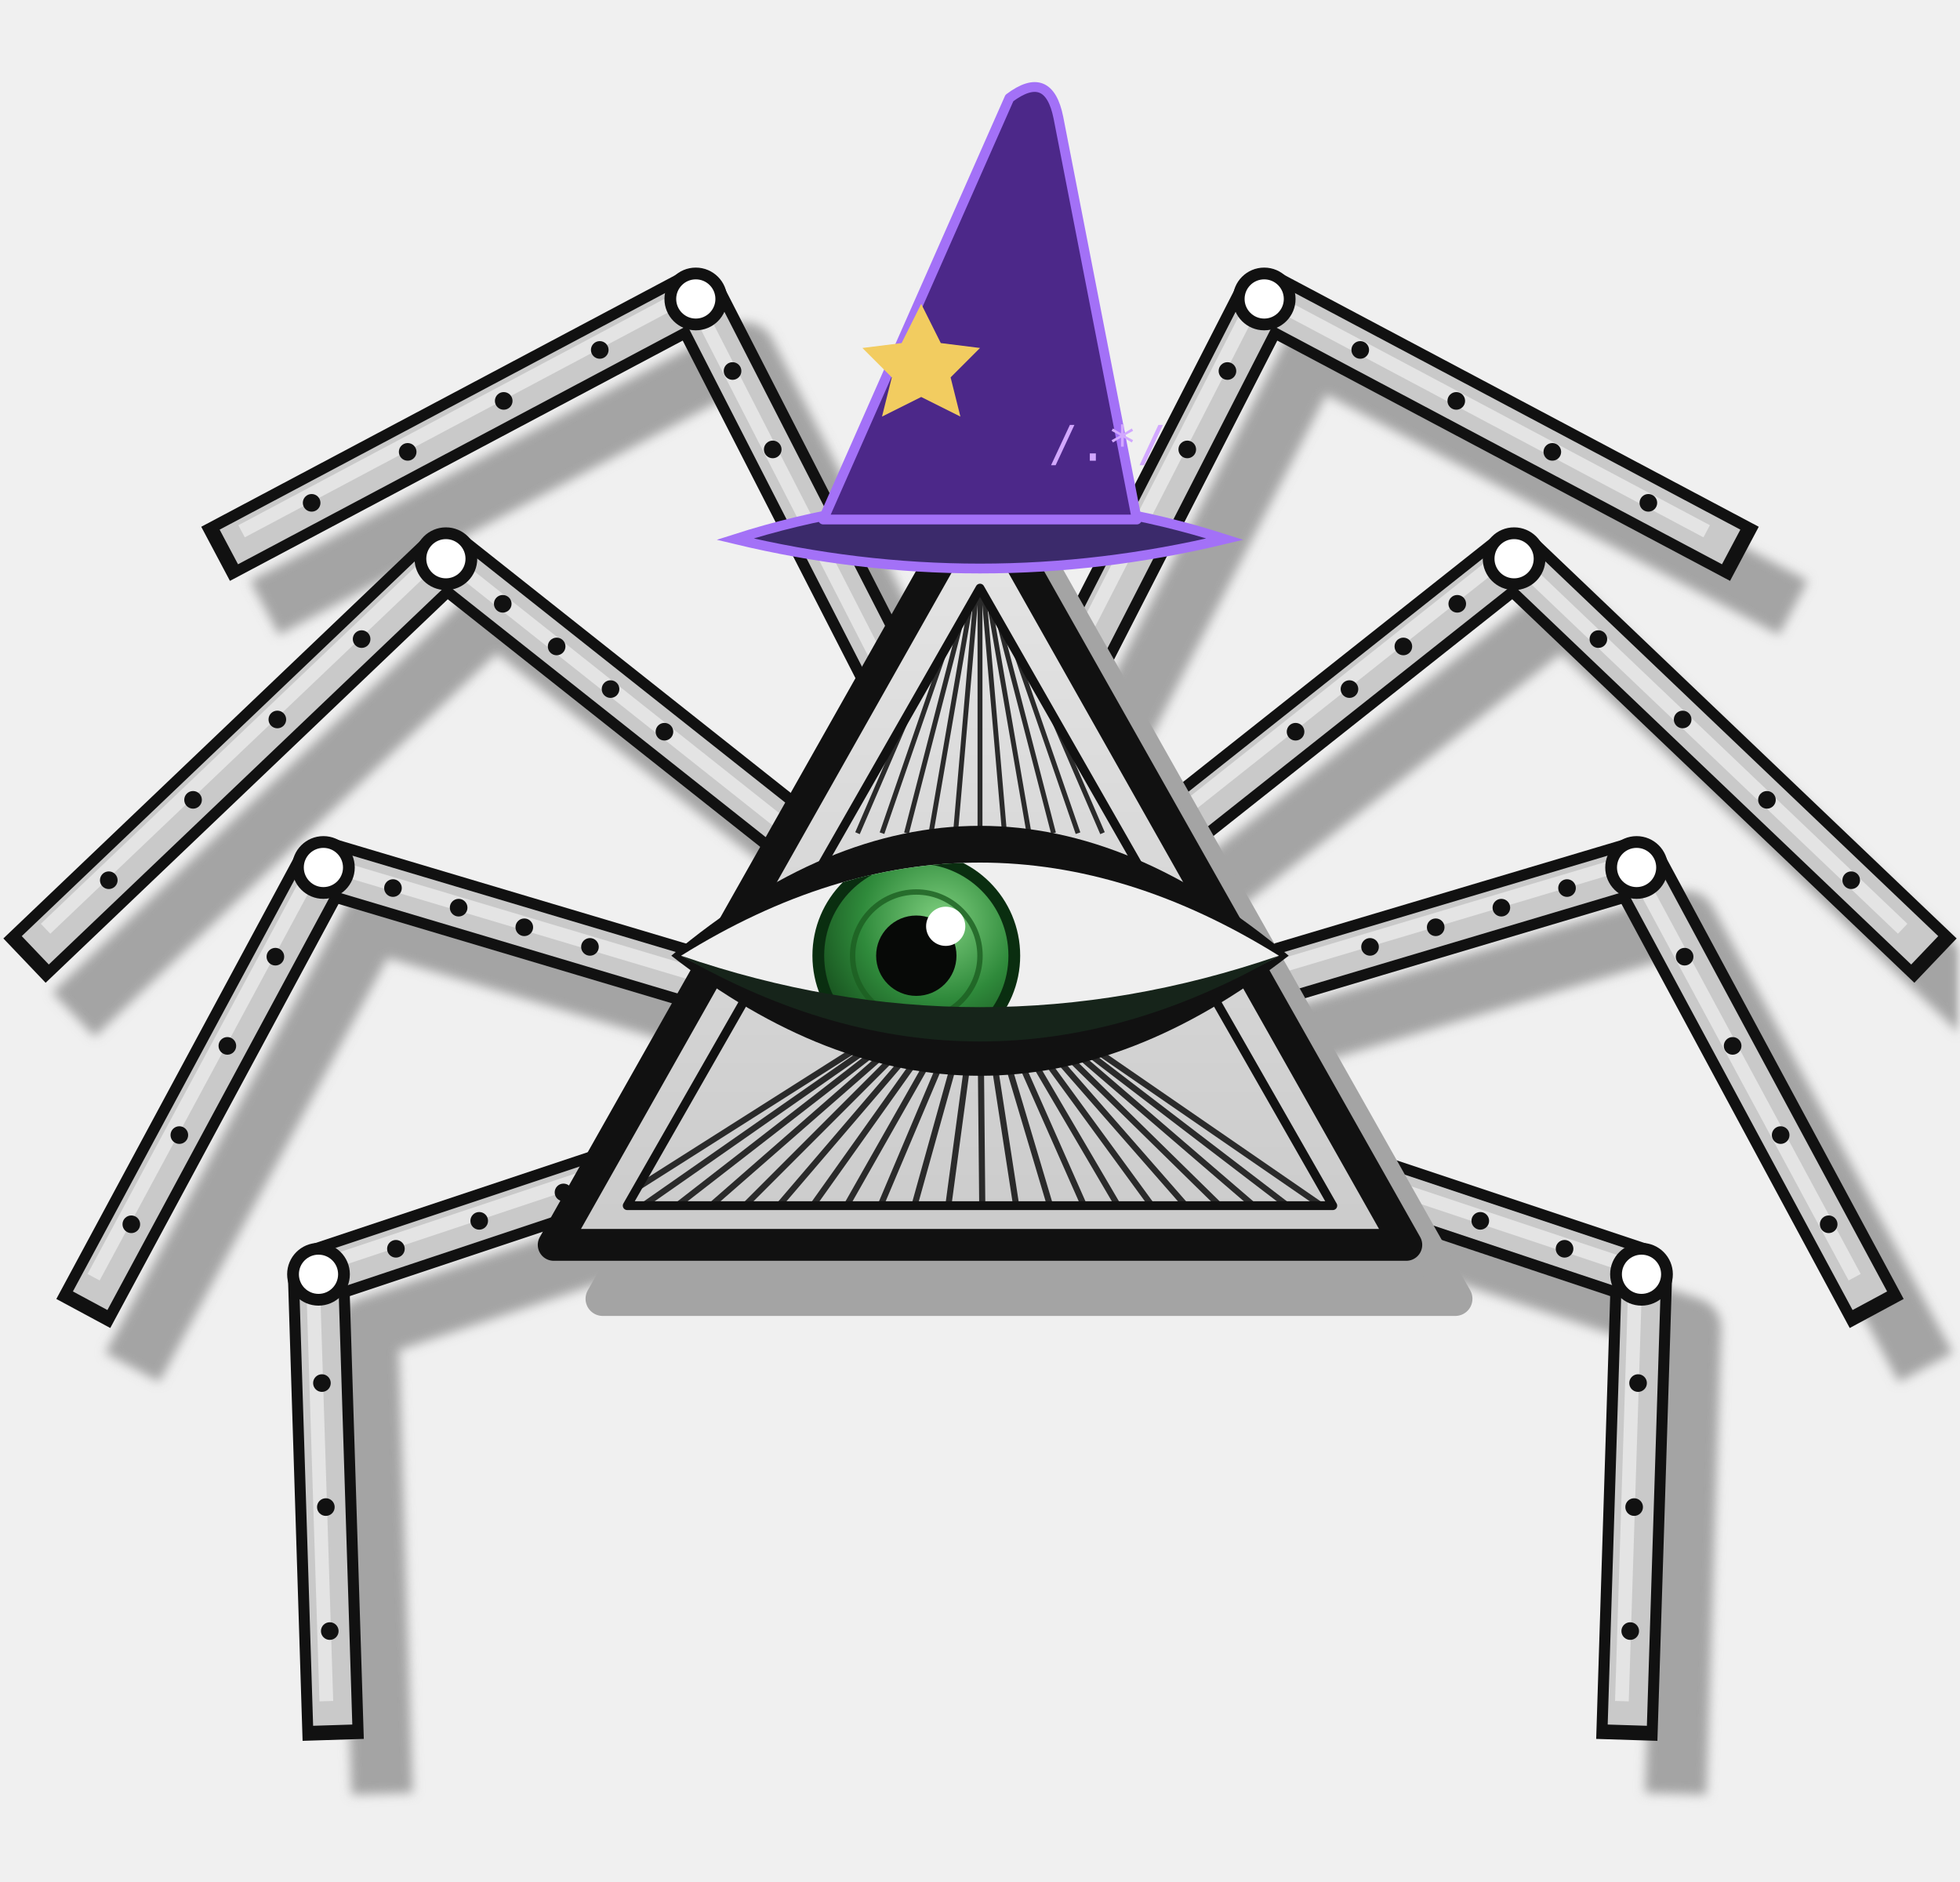
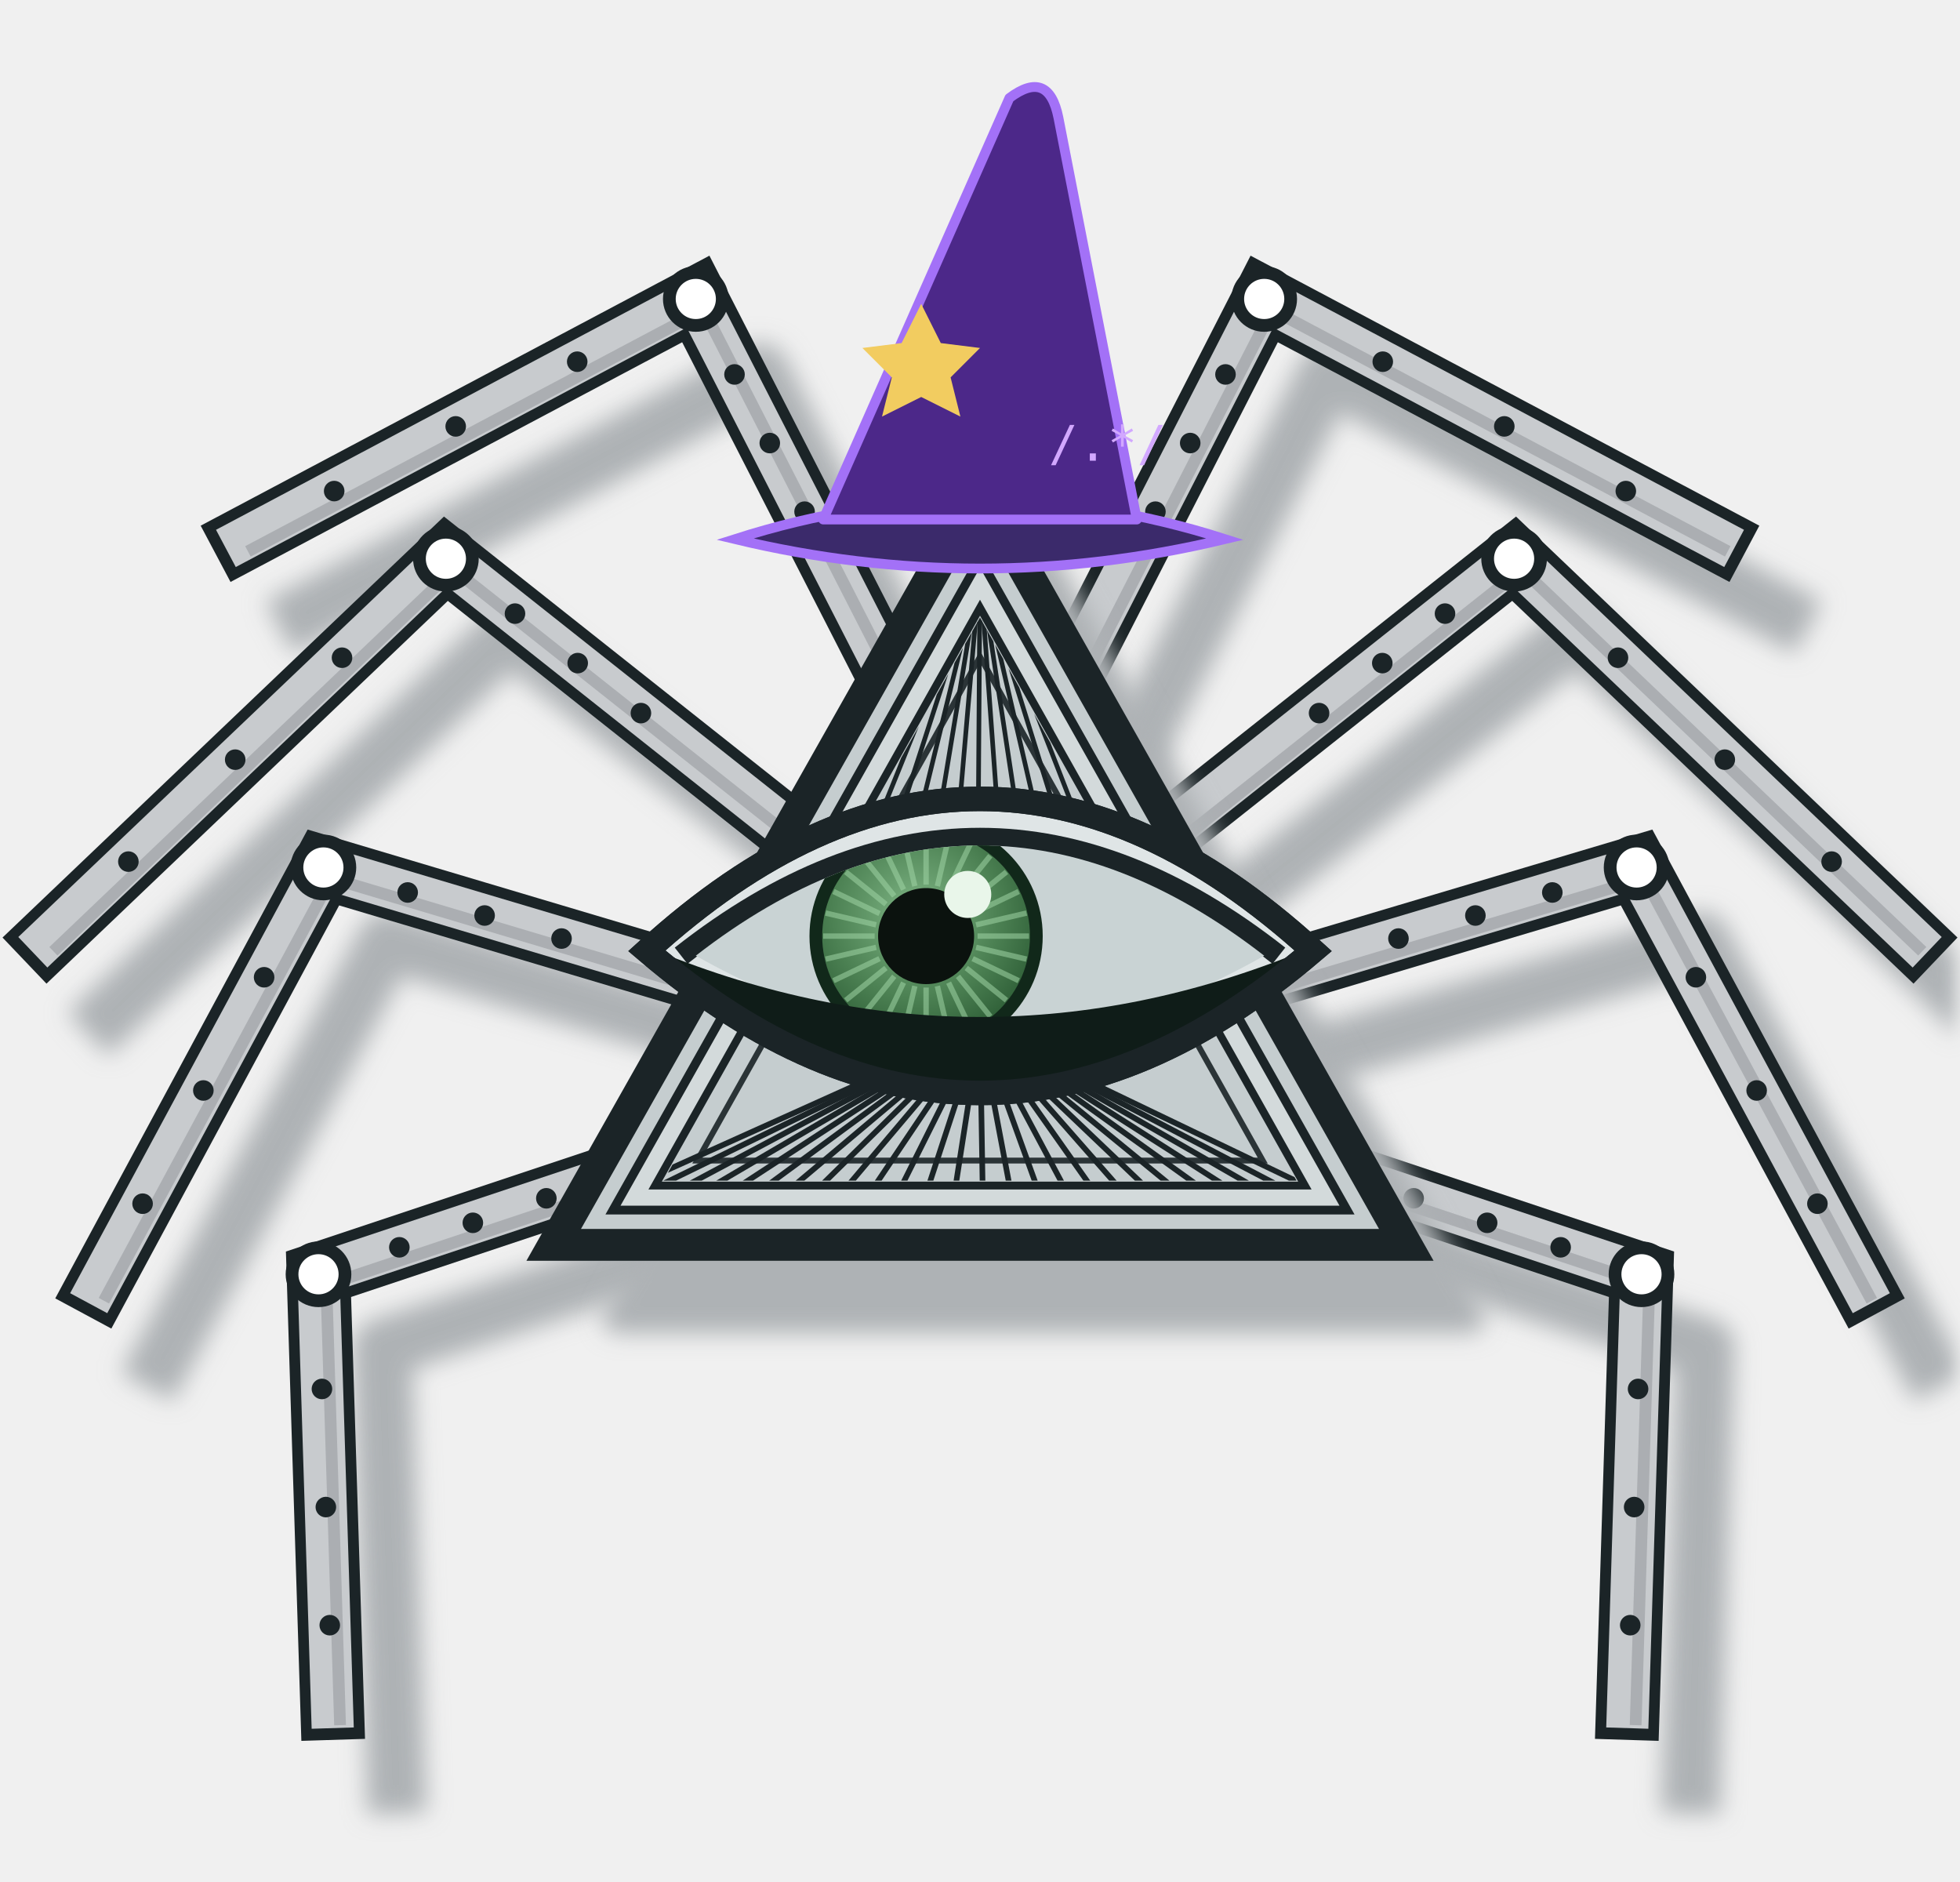
<svg xmlns="http://www.w3.org/2000/svg" viewBox="0 -50 400 384" width="400" height="384" role="img" aria-label="PRovidence wearing Regex Wizard">
  <defs>
-     <linearGradient id="spwizard-shell" x1="0" y1="0" x2="0" y2="1">
-       <stop offset="0" stop-color="#e6e6e6" />
-       <stop offset="1" stop-color="#cbcbcb" />
-     </linearGradient>
-     <filter id="spwizard-soft" x="-10%" y="-10%" width="120%" height="120%">
-       <feGaussianBlur stdDeviation="1.1" />
+     <filter id="spwizard-soft" x="-10%" y="-10%" width="125%" height="125%">
+       <feGaussianBlur stdDeviation="2.4" />
    </filter>
-     <radialGradient id="spwizard-iris" cx=".62" cy=".32" r=".8">
-       <stop offset="0" stop-color="#7fcf7f" />
-       <stop offset=".5" stop-color="#2f8a3b" />
-       <stop offset="1" stop-color="#0f3d14" />
+     <radialGradient id="spwizard-iris" cx=".45" cy=".4" r=".7">
+       <stop offset="0" stop-color="#7fb685" />
+       <stop offset=".55" stop-color="#4b8052" />
+       <stop offset="1" stop-color="#22502b" />
    </radialGradient>
  </defs>
  <g class="spwizard-all">
-     <g transform="translate(10 11)" filter="url(#spwizard-soft)">
-       <polyline points="215.0,95.0 258.0,11.0 356.0,63.0" fill="none" stroke="#a4a4a4" stroke-width="12.5" stroke-linejoin="round" />
-       <polyline points="232.0,125.0 309.0,64.0 395.0,146.0" fill="none" stroke="#a4a4a4" stroke-width="12.5" stroke-linejoin="round" />
-       <polyline points="240.0,155.0 334.0,127.0 383.0,218.0" fill="none" stroke="#a4a4a4" stroke-width="12.5" stroke-linejoin="round" />
-       <polyline points="245.0,180.0 335.0,210.0 332.0,305.0" fill="none" stroke="#a4a4a4" stroke-width="12.5" stroke-linejoin="round" />
-       <polyline points="185.0,95.0 142.0,11.0 44.0,63.0" fill="none" stroke="#a4a4a4" stroke-width="12.5" stroke-linejoin="round" />
-       <polyline points="168.0,125.0 91.0,64.0 5.0,146.0" fill="none" stroke="#a4a4a4" stroke-width="12.5" stroke-linejoin="round" />
-       <polyline points="160.0,155.0 66.0,127.0 17.0,218.0" fill="none" stroke="#a4a4a4" stroke-width="12.5" stroke-linejoin="round" />
-       <polyline points="155.0,180.0 65.0,210.0 68.0,305.0" fill="none" stroke="#a4a4a4" stroke-width="12.5" stroke-linejoin="round" />
-     </g>
-     <g class="leg">
-       <polyline points="215.0,95.0 258.0,11.0 356.0,63.0" fill="none" stroke="#111111" stroke-width="12.5" stroke-linejoin="round" />
-       <polyline points="215.0,95.0 258.0,11.0 353.3,61.6" fill="none" stroke="#c9c9c9" stroke-width="8" stroke-linejoin="round" />
-       <polyline points="216.7,91.6 258.0,11.0 349.5,59.6" fill="none" stroke="#e4e4e4" stroke-width="2.8" stroke-linejoin="round" transform="translate(-1.2,-1.2)" />
-       <circle cx="234.1" cy="57.6" r="1.8" fill="#111111" />
-       <circle cx="242.3" cy="41.7" r="1.8" fill="#111111" />
-       <circle cx="250.5" cy="25.7" r="1.8" fill="#111111" />
-       <circle cx="277.6" cy="21.4" r="1.8" fill="#111111" />
-       <circle cx="297.2" cy="31.8" r="1.8" fill="#111111" />
-       <circle cx="316.8" cy="42.2" r="1.8" fill="#111111" />
-       <circle cx="336.4" cy="52.6" r="1.8" fill="#111111" />
-       <circle cx="258" cy="11" r="5.2" fill="#ffffff" stroke="#111111" stroke-width="2.4" />
-     </g>
-     <g class="leg">
-       <polyline points="232.0,125.0 309.0,64.0 395.0,146.0" fill="none" stroke="#111111" stroke-width="12.5" stroke-linejoin="round" />
-       <polyline points="232.0,125.0 309.0,64.0 392.8,143.9" fill="none" stroke="#c9c9c9" stroke-width="8" stroke-linejoin="round" />
-       <polyline points="235.1,122.6 309.0,64.0 389.5,140.7" fill="none" stroke="#e4e4e4" stroke-width="2.8" stroke-linejoin="round" transform="translate(-1.2,-1.2)" />
-       <circle cx="264.4" cy="99.3" r="1.8" fill="#111111" />
-       <circle cx="275.4" cy="90.6" r="1.8" fill="#111111" />
-       <circle cx="286.4" cy="81.9" r="1.8" fill="#111111" />
-       <circle cx="297.4" cy="73.2" r="1.8" fill="#111111" />
-       <circle cx="326.2" cy="80.4" r="1.8" fill="#111111" />
-       <circle cx="343.4" cy="96.8" r="1.8" fill="#111111" />
-       <circle cx="360.6" cy="113.2" r="1.8" fill="#111111" />
-       <circle cx="377.8" cy="129.6" r="1.8" fill="#111111" />
-       <circle cx="309" cy="64" r="5.2" fill="#ffffff" stroke="#111111" stroke-width="2.4" />
-     </g>
-     <g class="leg">
-       <polyline points="240.0,155.0 334.0,127.0 383.0,218.0" fill="none" stroke="#111111" stroke-width="12.5" stroke-linejoin="round" />
-       <polyline points="240.0,155.0 334.0,127.0 381.6,215.4" fill="none" stroke="#c9c9c9" stroke-width="8" stroke-linejoin="round" />
-       <polyline points="243.8,153.9 334.0,127.0 379.7,211.8" fill="none" stroke="#e4e4e4" stroke-width="2.8" stroke-linejoin="round" transform="translate(-1.2,-1.2)" />
-       <circle cx="279.6" cy="143.2" r="1.8" fill="#111111" />
-       <circle cx="293.0" cy="139.2" r="1.8" fill="#111111" />
-       <circle cx="306.4" cy="135.2" r="1.8" fill="#111111" />
-       <circle cx="319.8" cy="131.2" r="1.8" fill="#111111" />
-       <circle cx="343.8" cy="145.2" r="1.8" fill="#111111" />
-       <circle cx="353.6" cy="163.4" r="1.8" fill="#111111" />
-       <circle cx="363.4" cy="181.6" r="1.8" fill="#111111" />
-       <circle cx="373.2" cy="199.8" r="1.8" fill="#111111" />
-       <circle cx="334" cy="127" r="5.2" fill="#ffffff" stroke="#111111" stroke-width="2.4" />
-     </g>
-     <g class="leg">
-       <polyline points="245.0,180.0 335.0,210.0 332.0,305.0" fill="none" stroke="#111111" stroke-width="12.5" stroke-linejoin="round" />
-       <polyline points="245.0,180.0 335.0,210.0 332.1,302.0" fill="none" stroke="#c9c9c9" stroke-width="8" stroke-linejoin="round" />
-       <polyline points="248.6,181.2 335.0,210.0 332.2,298.3" fill="none" stroke="#e4e4e4" stroke-width="2.8" stroke-linejoin="round" transform="translate(-1.2,-1.2)" />
-       <circle cx="285.1" cy="193.3" r="1.8" fill="#111111" />
-       <circle cx="302.1" cy="199.1" r="1.8" fill="#111111" />
-       <circle cx="319.3" cy="204.8" r="1.8" fill="#111111" />
-       <circle cx="334.3" cy="232.2" r="1.8" fill="#111111" />
-       <circle cx="333.5" cy="257.5" r="1.8" fill="#111111" />
-       <circle cx="332.7" cy="282.8" r="1.8" fill="#111111" />
-       <circle cx="335" cy="210" r="5.2" fill="#ffffff" stroke="#111111" stroke-width="2.4" />
-     </g>
-     <g class="leg">
-       <polyline points="185.0,95.0 142.0,11.0 44.0,63.0" fill="none" stroke="#111111" stroke-width="12.5" stroke-linejoin="round" />
-       <polyline points="185.0,95.0 142.0,11.0 46.7,61.6" fill="none" stroke="#c9c9c9" stroke-width="8" stroke-linejoin="round" />
-       <polyline points="183.3,91.6 142.0,11.0 50.5,59.6" fill="none" stroke="#e4e4e4" stroke-width="2.8" stroke-linejoin="round" transform="translate(-1.2,-1.2)" />
-       <circle cx="165.9" cy="57.6" r="1.8" fill="#111111" />
-       <circle cx="157.7" cy="41.7" r="1.8" fill="#111111" />
-       <circle cx="149.5" cy="25.7" r="1.8" fill="#111111" />
-       <circle cx="122.4" cy="21.4" r="1.8" fill="#111111" />
-       <circle cx="102.8" cy="31.8" r="1.8" fill="#111111" />
-       <circle cx="83.2" cy="42.2" r="1.8" fill="#111111" />
-       <circle cx="63.6" cy="52.6" r="1.8" fill="#111111" />
-       <circle cx="142" cy="11" r="5.2" fill="#ffffff" stroke="#111111" stroke-width="2.4" />
-     </g>
-     <g class="leg">
-       <polyline points="168.0,125.0 91.0,64.0 5.0,146.0" fill="none" stroke="#111111" stroke-width="12.5" stroke-linejoin="round" />
-       <polyline points="168.0,125.0 91.0,64.0 7.2,143.9" fill="none" stroke="#c9c9c9" stroke-width="8" stroke-linejoin="round" />
-       <polyline points="164.9,122.6 91.0,64.0 10.5,140.7" fill="none" stroke="#e4e4e4" stroke-width="2.8" stroke-linejoin="round" transform="translate(-1.2,-1.2)" />
-       <circle cx="135.6" cy="99.3" r="1.8" fill="#111111" />
-       <circle cx="124.6" cy="90.6" r="1.8" fill="#111111" />
-       <circle cx="113.6" cy="81.9" r="1.8" fill="#111111" />
-       <circle cx="102.6" cy="73.2" r="1.8" fill="#111111" />
-       <circle cx="73.8" cy="80.4" r="1.8" fill="#111111" />
-       <circle cx="56.6" cy="96.8" r="1.8" fill="#111111" />
-       <circle cx="39.4" cy="113.2" r="1.8" fill="#111111" />
-       <circle cx="22.2" cy="129.6" r="1.8" fill="#111111" />
-       <circle cx="91" cy="64" r="5.2" fill="#ffffff" stroke="#111111" stroke-width="2.4" />
-     </g>
-     <g class="leg">
-       <polyline points="160.0,155.0 66.0,127.0 17.0,218.0" fill="none" stroke="#111111" stroke-width="12.5" stroke-linejoin="round" />
-       <polyline points="160.0,155.0 66.0,127.0 18.4,215.4" fill="none" stroke="#c9c9c9" stroke-width="8" stroke-linejoin="round" />
-       <polyline points="156.2,153.9 66.0,127.0 20.3,211.8" fill="none" stroke="#e4e4e4" stroke-width="2.8" stroke-linejoin="round" transform="translate(-1.2,-1.2)" />
-       <circle cx="120.4" cy="143.2" r="1.8" fill="#111111" />
-       <circle cx="107.0" cy="139.2" r="1.8" fill="#111111" />
-       <circle cx="93.6" cy="135.2" r="1.8" fill="#111111" />
-       <circle cx="80.2" cy="131.2" r="1.8" fill="#111111" />
-       <circle cx="56.2" cy="145.2" r="1.8" fill="#111111" />
-       <circle cx="46.4" cy="163.4" r="1.8" fill="#111111" />
-       <circle cx="36.6" cy="181.6" r="1.8" fill="#111111" />
-       <circle cx="26.8" cy="199.8" r="1.8" fill="#111111" />
-       <circle cx="66" cy="127" r="5.2" fill="#ffffff" stroke="#111111" stroke-width="2.4" />
-     </g>
-     <g class="leg">
-       <polyline points="155.0,180.0 65.0,210.0 68.0,305.0" fill="none" stroke="#111111" stroke-width="12.5" stroke-linejoin="round" />
-       <polyline points="155.0,180.0 65.0,210.0 67.9,302.0" fill="none" stroke="#c9c9c9" stroke-width="8" stroke-linejoin="round" />
-       <polyline points="151.4,181.2 65.0,210.0 67.8,298.3" fill="none" stroke="#e4e4e4" stroke-width="2.8" stroke-linejoin="round" transform="translate(-1.2,-1.2)" />
-       <circle cx="115.0" cy="193.3" r="1.8" fill="#111111" />
-       <circle cx="97.8" cy="199.1" r="1.8" fill="#111111" />
-       <circle cx="80.8" cy="204.8" r="1.8" fill="#111111" />
-       <circle cx="65.7" cy="232.2" r="1.8" fill="#111111" />
-       <circle cx="66.5" cy="257.5" r="1.8" fill="#111111" />
-       <circle cx="67.3" cy="282.8" r="1.8" fill="#111111" />
-       <circle cx="65" cy="210" r="5.2" fill="#ffffff" stroke="#111111" stroke-width="2.4" />
+     <g transform="translate(13 15)" filter="url(#spwizard-soft)">
+       <polyline points="215.0,95.0 258.0,11.0 356.0,63.0" fill="none" stroke="#aeb2b5" stroke-width="12" stroke-linejoin="round" />
+       <polyline points="232.0,125.0 309.0,64.0 395.0,146.0" fill="none" stroke="#aeb2b5" stroke-width="12" stroke-linejoin="round" />
+       <polyline points="240.0,155.0 334.0,127.0 383.0,218.0" fill="none" stroke="#aeb2b5" stroke-width="12" stroke-linejoin="round" />
+       <polyline points="245.0,180.0 335.0,210.0 332.0,305.0" fill="none" stroke="#aeb2b5" stroke-width="12" stroke-linejoin="round" />
+       <polyline points="185.0,95.0 142.0,11.0 44.0,63.0" fill="none" stroke="#aeb2b5" stroke-width="12" stroke-linejoin="round" />
+       <polyline points="168.0,125.0 91.0,64.0 5.0,146.0" fill="none" stroke="#aeb2b5" stroke-width="12" stroke-linejoin="round" />
+       <polyline points="160.0,155.0 66.0,127.0 17.0,218.0" fill="none" stroke="#aeb2b5" stroke-width="12" stroke-linejoin="round" />
+       <polyline points="155.0,180.0 65.0,210.0 68.0,305.0" fill="none" stroke="#aeb2b5" stroke-width="12" stroke-linejoin="round" />
+     </g>
+     <g class="leg">
+       <polyline points="215.0,95.0 258.0,11.0 356.0,63.0" fill="none" stroke="#1b2427" stroke-width="13" stroke-linejoin="miter" stroke-miterlimit="3" />
+       <polyline points="215.0,95.0 258.0,11.0 353.9,61.9" fill="none" stroke="#c8cbce" stroke-width="8.6" stroke-linejoin="miter" stroke-miterlimit="3" />
+       <polyline points="216.3,92.5 258.0,11.0 351.0,60.3" fill="none" stroke="#a6a9ad" stroke-width="2.4" stroke-linejoin="round" transform="translate(1.6 2.2)" opacity=".85" />
+       <circle cx="235.8" cy="54.4" r="2.1" fill="#1b2427" />
+       <circle cx="242.9" cy="40.4" r="2.1" fill="#1b2427" />
+       <circle cx="250.1" cy="26.4" r="2.1" fill="#1b2427" />
+       <circle cx="282.2" cy="23.8" r="2.1" fill="#1b2427" />
+       <circle cx="307.0" cy="37.0" r="2.1" fill="#1b2427" />
+       <circle cx="331.8" cy="50.2" r="2.1" fill="#1b2427" />
+       <circle cx="258" cy="11" r="5.4" fill="#ffffff" stroke="#1b2427" stroke-width="2.6" />
+     </g>
+     <g class="leg">
+       <polyline points="232.0,125.0 309.0,64.0 395.0,146.0" fill="none" stroke="#1b2427" stroke-width="13" stroke-linejoin="miter" stroke-miterlimit="3" />
+       <polyline points="232.0,125.0 309.0,64.0 393.3,144.3" fill="none" stroke="#c8cbce" stroke-width="8.6" stroke-linejoin="miter" stroke-miterlimit="3" />
+       <polyline points="234.3,123.2 309.0,64.0 390.7,141.9" fill="none" stroke="#a6a9ad" stroke-width="2.4" stroke-linejoin="round" transform="translate(1.6 2.2)" opacity=".85" />
+       <circle cx="269.2" cy="95.5" r="2.1" fill="#1b2427" />
+       <circle cx="282.1" cy="85.3" r="2.1" fill="#1b2427" />
+       <circle cx="294.9" cy="75.2" r="2.1" fill="#1b2427" />
+       <circle cx="330.2" cy="84.2" r="2.1" fill="#1b2427" />
+       <circle cx="352.0" cy="105.0" r="2.1" fill="#1b2427" />
+       <circle cx="373.8" cy="125.8" r="2.1" fill="#1b2427" />
+       <circle cx="309" cy="64" r="5.4" fill="#ffffff" stroke="#1b2427" stroke-width="2.6" />
+     </g>
+     <g class="leg">
+       <polyline points="240.0,155.0 334.0,127.0 383.0,218.0" fill="none" stroke="#1b2427" stroke-width="13" stroke-linejoin="miter" stroke-miterlimit="3" />
+       <polyline points="240.0,155.0 334.0,127.0 381.9,215.9" fill="none" stroke="#c8cbce" stroke-width="8.6" stroke-linejoin="miter" stroke-miterlimit="3" />
+       <polyline points="242.8,154.2 334.0,127.0 380.4,213.2" fill="none" stroke="#a6a9ad" stroke-width="2.4" stroke-linejoin="round" transform="translate(1.6 2.2)" opacity=".85" />
+       <circle cx="285.4" cy="141.5" r="2.1" fill="#1b2427" />
+       <circle cx="301.1" cy="136.8" r="2.1" fill="#1b2427" />
+       <circle cx="316.8" cy="132.1" r="2.1" fill="#1b2427" />
+       <circle cx="346.1" cy="149.4" r="2.1" fill="#1b2427" />
+       <circle cx="358.5" cy="172.5" r="2.1" fill="#1b2427" />
+       <circle cx="370.9" cy="195.6" r="2.1" fill="#1b2427" />
+       <circle cx="334" cy="127" r="5.4" fill="#ffffff" stroke="#1b2427" stroke-width="2.6" />
+     </g>
+     <g class="leg">
+       <polyline points="245.0,180.0 335.0,210.0 332.0,305.0" fill="none" stroke="#1b2427" stroke-width="13" stroke-linejoin="miter" stroke-miterlimit="3" />
+       <polyline points="245.0,180.0 335.0,210.0 332.1,302.6" fill="none" stroke="#c8cbce" stroke-width="8.6" stroke-linejoin="miter" stroke-miterlimit="3" />
+       <polyline points="247.7,180.9 335.0,210.0 332.2,299.8" fill="none" stroke="#a6a9ad" stroke-width="2.4" stroke-linejoin="round" transform="translate(1.6 2.2)" opacity=".85" />
+       <circle cx="288.5" cy="194.5" r="2.1" fill="#1b2427" />
+       <circle cx="303.5" cy="199.5" r="2.1" fill="#1b2427" />
+       <circle cx="318.5" cy="204.5" r="2.1" fill="#1b2427" />
+       <circle cx="334.3" cy="233.4" r="2.1" fill="#1b2427" />
+       <circle cx="333.5" cy="257.5" r="2.1" fill="#1b2427" />
+       <circle cx="332.7" cy="281.6" r="2.1" fill="#1b2427" />
+       <circle cx="335" cy="210" r="5.4" fill="#ffffff" stroke="#1b2427" stroke-width="2.6" />
+     </g>
+     <g class="leg">
+       <polyline points="185.0,95.0 142.0,11.0 44.0,63.0" fill="none" stroke="#1b2427" stroke-width="13" stroke-linejoin="miter" stroke-miterlimit="3" />
+       <polyline points="185.0,95.0 142.0,11.0 46.1,61.9" fill="none" stroke="#c8cbce" stroke-width="8.6" stroke-linejoin="miter" stroke-miterlimit="3" />
+       <polyline points="183.7,92.5 142.0,11.0 49.0,60.3" fill="none" stroke="#a6a9ad" stroke-width="2.4" stroke-linejoin="round" transform="translate(1.6 2.2)" opacity=".85" />
+       <circle cx="164.2" cy="54.4" r="2.1" fill="#1b2427" />
+       <circle cx="157.1" cy="40.4" r="2.1" fill="#1b2427" />
+       <circle cx="149.9" cy="26.4" r="2.1" fill="#1b2427" />
+       <circle cx="117.8" cy="23.8" r="2.1" fill="#1b2427" />
+       <circle cx="93.0" cy="37.0" r="2.1" fill="#1b2427" />
+       <circle cx="68.2" cy="50.2" r="2.1" fill="#1b2427" />
+       <circle cx="142" cy="11" r="5.4" fill="#ffffff" stroke="#1b2427" stroke-width="2.6" />
+     </g>
+     <g class="leg">
+       <polyline points="168.0,125.0 91.0,64.0 5.0,146.0" fill="none" stroke="#1b2427" stroke-width="13" stroke-linejoin="miter" stroke-miterlimit="3" />
+       <polyline points="168.0,125.0 91.0,64.0 6.7,144.3" fill="none" stroke="#c8cbce" stroke-width="8.6" stroke-linejoin="miter" stroke-miterlimit="3" />
+       <polyline points="165.7,123.2 91.0,64.0 9.3,141.9" fill="none" stroke="#a6a9ad" stroke-width="2.4" stroke-linejoin="round" transform="translate(1.6 2.2)" opacity=".85" />
+       <circle cx="130.8" cy="95.5" r="2.1" fill="#1b2427" />
+       <circle cx="117.9" cy="85.3" r="2.1" fill="#1b2427" />
+       <circle cx="105.1" cy="75.2" r="2.1" fill="#1b2427" />
+       <circle cx="69.8" cy="84.2" r="2.1" fill="#1b2427" />
+       <circle cx="48.0" cy="105.0" r="2.1" fill="#1b2427" />
+       <circle cx="26.2" cy="125.8" r="2.1" fill="#1b2427" />
+       <circle cx="91" cy="64" r="5.4" fill="#ffffff" stroke="#1b2427" stroke-width="2.6" />
+     </g>
+     <g class="leg">
+       <polyline points="160.0,155.0 66.0,127.0 17.0,218.0" fill="none" stroke="#1b2427" stroke-width="13" stroke-linejoin="miter" stroke-miterlimit="3" />
+       <polyline points="160.0,155.0 66.0,127.0 18.1,215.9" fill="none" stroke="#c8cbce" stroke-width="8.6" stroke-linejoin="miter" stroke-miterlimit="3" />
+       <polyline points="157.2,154.2 66.0,127.0 19.6,213.2" fill="none" stroke="#a6a9ad" stroke-width="2.4" stroke-linejoin="round" transform="translate(1.6 2.2)" opacity=".85" />
+       <circle cx="114.6" cy="141.5" r="2.1" fill="#1b2427" />
+       <circle cx="98.9" cy="136.8" r="2.1" fill="#1b2427" />
+       <circle cx="83.2" cy="132.1" r="2.1" fill="#1b2427" />
+       <circle cx="53.9" cy="149.4" r="2.1" fill="#1b2427" />
+       <circle cx="41.5" cy="172.5" r="2.1" fill="#1b2427" />
+       <circle cx="29.1" cy="195.6" r="2.1" fill="#1b2427" />
+       <circle cx="66" cy="127" r="5.4" fill="#ffffff" stroke="#1b2427" stroke-width="2.6" />
+     </g>
+     <g class="leg">
+       <polyline points="155.0,180.0 65.0,210.0 68.0,305.0" fill="none" stroke="#1b2427" stroke-width="13" stroke-linejoin="miter" stroke-miterlimit="3" />
+       <polyline points="155.0,180.0 65.0,210.0 67.9,302.6" fill="none" stroke="#c8cbce" stroke-width="8.6" stroke-linejoin="miter" stroke-miterlimit="3" />
+       <polyline points="152.3,180.9 65.0,210.0 67.8,299.8" fill="none" stroke="#a6a9ad" stroke-width="2.4" stroke-linejoin="round" transform="translate(1.6 2.2)" opacity=".85" />
+       <circle cx="111.5" cy="194.5" r="2.1" fill="#1b2427" />
+       <circle cx="96.5" cy="199.5" r="2.1" fill="#1b2427" />
+       <circle cx="81.5" cy="204.5" r="2.1" fill="#1b2427" />
+       <circle cx="65.7" cy="233.4" r="2.1" fill="#1b2427" />
+       <circle cx="66.5" cy="257.5" r="2.1" fill="#1b2427" />
+       <circle cx="67.3" cy="281.6" r="2.1" fill="#1b2427" />
+       <circle cx="65" cy="210" r="5.4" fill="#ffffff" stroke="#1b2427" stroke-width="2.6" />
    </g>
    <g class="body">
-       <polygon points="200.0,50.0 287.0,204.0 113.0,204.0" fill="#a4a4a4" stroke="#a4a4a4" stroke-width="7" stroke-linejoin="round" transform="translate(10 11)" />
-       <polygon points="200.0,50.0 287.0,204.0 113.0,204.0" fill="url(#spwizard-shell)" stroke="#111111" stroke-width="6.5" stroke-linejoin="round" />
+       <polygon points="200.0,50.0 287.0,204.0 113.0,204.0" fill="#aeb2b5" stroke="#aeb2b5" stroke-width="6" stroke-linejoin="round" transform="translate(13 15)" filter="url(#spwizard-soft)" />
+       <polygon points="200.0,50.0 287.0,204.0 113.0,204.0" fill="#c5cdcf" stroke="#1b2427" stroke-width="6.5" stroke-linejoin="miter" />
+       <polygon points="200.0,64.0 274.9,196.9 125.1,196.9" fill="#d3dadb" stroke="#1b2427" stroke-width="1.8" stroke-linejoin="miter" />
+       <polygon points="200.0,74.0 266.3,191.9 133.7,191.9" fill="#c5cdcf" stroke="#1b2427" stroke-width="1.6" stroke-linejoin="miter" />
      <clipPath id="spwizard-in">
-         <polygon points="200,70 128,196 272,196" />
+         <polygon points="200.0,76.0 264.6,190.9 135.4,190.9" />
      </clipPath>
      <clipPath id="spwizard-sclera">
-         <path d="M139 137 Q200 99 261 137 Q200 170 139 137 Z" />
+         <path d="M142 145 Q200 100 258 145 Q200 178 142 145 Z" />
      </clipPath>
      <g clip-path="url(#spwizard-in)">
-         <line x1="200" y1="148" x2="118.0" y2="200" stroke="#2a2a2a" stroke-width="1.25" />
-         <line x1="200" y1="148" x2="125.5" y2="200" stroke="#2a2a2a" stroke-width="1.25" />
-         <line x1="200" y1="148" x2="133.0" y2="200" stroke="#2a2a2a" stroke-width="1.25" />
-         <line x1="200" y1="148" x2="140.5" y2="200" stroke="#2a2a2a" stroke-width="1.25" />
-         <line x1="200" y1="148" x2="148.0" y2="200" stroke="#2a2a2a" stroke-width="1.25" />
-         <line x1="200" y1="148" x2="155.5" y2="200" stroke="#2a2a2a" stroke-width="1.25" />
-         <line x1="200" y1="148" x2="163.0" y2="200" stroke="#2a2a2a" stroke-width="1.25" />
-         <line x1="200" y1="148" x2="170.5" y2="200" stroke="#2a2a2a" stroke-width="1.25" />
-         <line x1="200" y1="148" x2="178.0" y2="200" stroke="#2a2a2a" stroke-width="1.25" />
-         <line x1="200" y1="148" x2="185.5" y2="200" stroke="#2a2a2a" stroke-width="1.25" />
-         <line x1="200" y1="148" x2="193.0" y2="200" stroke="#2a2a2a" stroke-width="1.25" />
-         <line x1="200" y1="148" x2="200.5" y2="200" stroke="#2a2a2a" stroke-width="1.25" />
-         <line x1="200" y1="148" x2="208.0" y2="200" stroke="#2a2a2a" stroke-width="1.25" />
-         <line x1="200" y1="148" x2="215.5" y2="200" stroke="#2a2a2a" stroke-width="1.25" />
-         <line x1="200" y1="148" x2="223.0" y2="200" stroke="#2a2a2a" stroke-width="1.25" />
-         <line x1="200" y1="148" x2="230.5" y2="200" stroke="#2a2a2a" stroke-width="1.25" />
-         <line x1="200" y1="148" x2="238.0" y2="200" stroke="#2a2a2a" stroke-width="1.25" />
-         <line x1="200" y1="148" x2="245.5" y2="200" stroke="#2a2a2a" stroke-width="1.25" />
-         <line x1="200" y1="148" x2="253.0" y2="200" stroke="#2a2a2a" stroke-width="1.25" />
-         <line x1="200" y1="148" x2="260.5" y2="200" stroke="#2a2a2a" stroke-width="1.25" />
-         <line x1="200" y1="148" x2="268.0" y2="200" stroke="#2a2a2a" stroke-width="1.25" />
-         <line x1="200" y1="148" x2="275.5" y2="200" stroke="#2a2a2a" stroke-width="1.25" />
-         <line x1="200" y1="62" x2="170" y2="120" stroke="#2a2a2a" stroke-width="1" />
-         <line x1="200" y1="62" x2="175" y2="120" stroke="#2a2a2a" stroke-width="1" />
-         <line x1="200" y1="62" x2="180" y2="120" stroke="#2a2a2a" stroke-width="1" />
-         <line x1="200" y1="62" x2="185" y2="120" stroke="#2a2a2a" stroke-width="1" />
-         <line x1="200" y1="62" x2="190" y2="120" stroke="#2a2a2a" stroke-width="1" />
-         <line x1="200" y1="62" x2="195" y2="120" stroke="#2a2a2a" stroke-width="1" />
-         <line x1="200" y1="62" x2="200" y2="120" stroke="#2a2a2a" stroke-width="1" />
-         <line x1="200" y1="62" x2="205" y2="120" stroke="#2a2a2a" stroke-width="1" />
-         <line x1="200" y1="62" x2="210" y2="120" stroke="#2a2a2a" stroke-width="1" />
-         <line x1="200" y1="62" x2="215" y2="120" stroke="#2a2a2a" stroke-width="1" />
-         <line x1="200" y1="62" x2="220" y2="120" stroke="#2a2a2a" stroke-width="1" />
-         <line x1="200" y1="62" x2="225" y2="120" stroke="#2a2a2a" stroke-width="1" />
-         <line x1="200" y1="62" x2="230" y2="120" stroke="#2a2a2a" stroke-width="1" />
+         <line x1="200" y1="66" x2="172.0" y2="124" stroke="#1b2427" stroke-width=".95" />
+         <line x1="200" y1="66" x2="176.6" y2="124" stroke="#1b2427" stroke-width=".95" />
+         <line x1="200" y1="66" x2="181.2" y2="124" stroke="#1b2427" stroke-width=".95" />
+         <line x1="200" y1="66" x2="185.8" y2="124" stroke="#1b2427" stroke-width=".95" />
+         <line x1="200" y1="66" x2="190.4" y2="124" stroke="#1b2427" stroke-width=".95" />
+         <line x1="200" y1="66" x2="195.0" y2="124" stroke="#1b2427" stroke-width=".95" />
+         <line x1="200" y1="66" x2="199.6" y2="124" stroke="#1b2427" stroke-width=".95" />
+         <line x1="200" y1="66" x2="204.2" y2="124" stroke="#1b2427" stroke-width=".95" />
+         <line x1="200" y1="66" x2="208.8" y2="124" stroke="#1b2427" stroke-width=".95" />
+         <line x1="200" y1="66" x2="213.4" y2="124" stroke="#1b2427" stroke-width=".95" />
+         <line x1="200" y1="66" x2="218.0" y2="124" stroke="#1b2427" stroke-width=".95" />
+         <line x1="200" y1="66" x2="222.6" y2="124" stroke="#1b2427" stroke-width=".95" />
+         <line x1="200" y1="66" x2="227.2" y2="124" stroke="#1b2427" stroke-width=".95" />
+         <line x1="200" y1="160" x2="120.0" y2="196" stroke="#1b2427" stroke-width="1.15" />
+         <line x1="200" y1="160" x2="126.2" y2="196" stroke="#1b2427" stroke-width="1.15" />
+         <line x1="200" y1="160" x2="132.4" y2="196" stroke="#1b2427" stroke-width="1.15" />
+         <line x1="200" y1="160" x2="138.6" y2="196" stroke="#1b2427" stroke-width="1.15" />
+         <line x1="200" y1="160" x2="144.8" y2="196" stroke="#1b2427" stroke-width="1.15" />
+         <line x1="200" y1="160" x2="151.0" y2="196" stroke="#1b2427" stroke-width="1.15" />
+         <line x1="200" y1="160" x2="157.2" y2="196" stroke="#1b2427" stroke-width="1.15" />
+         <line x1="200" y1="160" x2="163.4" y2="196" stroke="#1b2427" stroke-width="1.15" />
+         <line x1="200" y1="160" x2="169.6" y2="196" stroke="#1b2427" stroke-width="1.15" />
+         <line x1="200" y1="160" x2="175.8" y2="196" stroke="#1b2427" stroke-width="1.15" />
+         <line x1="200" y1="160" x2="182.0" y2="196" stroke="#1b2427" stroke-width="1.15" />
+         <line x1="200" y1="160" x2="188.2" y2="196" stroke="#1b2427" stroke-width="1.15" />
+         <line x1="200" y1="160" x2="194.4" y2="196" stroke="#1b2427" stroke-width="1.15" />
+         <line x1="200" y1="160" x2="200.6" y2="196" stroke="#1b2427" stroke-width="1.15" />
+         <line x1="200" y1="160" x2="206.8" y2="196" stroke="#1b2427" stroke-width="1.15" />
+         <line x1="200" y1="160" x2="213.0" y2="196" stroke="#1b2427" stroke-width="1.15" />
+         <line x1="200" y1="160" x2="219.2" y2="196" stroke="#1b2427" stroke-width="1.15" />
+         <line x1="200" y1="160" x2="225.4" y2="196" stroke="#1b2427" stroke-width="1.15" />
+         <line x1="200" y1="160" x2="231.6" y2="196" stroke="#1b2427" stroke-width="1.15" />
+         <line x1="200" y1="160" x2="237.8" y2="196" stroke="#1b2427" stroke-width="1.15" />
+         <line x1="200" y1="160" x2="244.0" y2="196" stroke="#1b2427" stroke-width="1.15" />
+         <line x1="200" y1="160" x2="250.2" y2="196" stroke="#1b2427" stroke-width="1.15" />
+         <line x1="200" y1="160" x2="256.4" y2="196" stroke="#1b2427" stroke-width="1.15" />
+         <line x1="200" y1="160" x2="262.6" y2="196" stroke="#1b2427" stroke-width="1.15" />
+         <line x1="200" y1="160" x2="268.8" y2="196" stroke="#1b2427" stroke-width="1.15" />
+         <line x1="200" y1="160" x2="275.0" y2="196" stroke="#1b2427" stroke-width="1.15" />
      </g>
-       <polygon points="200,70 128,196 272,196" fill="none" stroke="#111111" stroke-width="1.8" stroke-linejoin="round" />
-       <g transform="translate(0 8)">
-         <path d="M137 137 Q200 84 263 137 Q200 186 137 137 Z" fill="#111111" />
-         <path d="M139 137 Q200 99 261 137 Q200 170 139 137 Z" fill="#efefef" />
-         <g clip-path="url(#spwizard-sclera)">
-           <g>
-             <circle cx="187" cy="137" r="20" fill="url(#spwizard-iris)" stroke="#0a2e10" stroke-width="2.4" />
-             <circle cx="187" cy="137" r="13" fill="none" stroke="#1b5e20" stroke-width="1.1" opacity=".8" />
-             <circle cx="187" cy="137" r="8.2" fill="#070907" />
-             <circle cx="193" cy="131" r="4" fill="#ffffff" />
+       <polygon points="200.0,84.0 257.7,186.8 142.3,186.8" fill="none" stroke="#1b2427" stroke-width="1.2" stroke-linejoin="miter" opacity=".9" />
+       <path d="M132 144 Q200 82 268 144 Q200 202 132 144 Z" fill="#dfe5e6" stroke="#1b2427" stroke-width="5" />
+       <path d="M139 145 Q200 97 261 145" fill="none" stroke="#1b2427" stroke-width="4.2" />
+       <path d="M142 145 Q200 100 258 145 Q200 178 142 145 Z" fill="#c9d3d4" />
+       <g clip-path="url(#spwizard-sclera)">
+         <g>
+           <circle cx="189" cy="141" r="22.5" fill="url(#spwizard-iris)" />
+           <g stroke="#9fd4a4" stroke-width="1.1" opacity=".55">
+             <line x1="199.5" y1="141.0" x2="210.0" y2="141.0" />
+             <line x1="199.2" y1="143.3" x2="209.5" y2="145.7" />
+             <line x1="198.5" y1="145.6" x2="207.9" y2="150.1" />
+             <line x1="197.2" y1="147.5" x2="205.4" y2="154.1" />
+             <line x1="195.5" y1="149.2" x2="202.1" y2="157.4" />
+             <line x1="193.6" y1="150.5" x2="198.1" y2="159.9" />
+             <line x1="191.3" y1="151.2" x2="193.7" y2="161.5" />
+             <line x1="189.0" y1="151.5" x2="189.0" y2="162.0" />
+             <line x1="186.7" y1="151.2" x2="184.3" y2="161.5" />
+             <line x1="184.4" y1="150.5" x2="179.9" y2="159.9" />
+             <line x1="182.5" y1="149.2" x2="175.9" y2="157.4" />
+             <line x1="180.8" y1="147.5" x2="172.6" y2="154.1" />
+             <line x1="179.5" y1="145.6" x2="170.1" y2="150.1" />
+             <line x1="178.8" y1="143.3" x2="168.5" y2="145.7" />
+             <line x1="178.5" y1="141.0" x2="168.0" y2="141.0" />
+             <line x1="178.8" y1="138.7" x2="168.5" y2="136.3" />
+             <line x1="179.5" y1="136.4" x2="170.1" y2="131.9" />
+             <line x1="180.8" y1="134.5" x2="172.6" y2="127.9" />
+             <line x1="182.5" y1="132.8" x2="175.9" y2="124.6" />
+             <line x1="184.4" y1="131.5" x2="179.9" y2="122.1" />
+             <line x1="186.7" y1="130.8" x2="184.3" y2="120.5" />
+             <line x1="189.0" y1="130.5" x2="189.0" y2="120.0" />
+             <line x1="191.3" y1="130.8" x2="193.7" y2="120.5" />
+             <line x1="193.6" y1="131.5" x2="198.1" y2="122.1" />
+             <line x1="195.5" y1="132.8" x2="202.1" y2="124.6" />
+             <line x1="197.2" y1="134.5" x2="205.4" y2="127.9" />
+             <line x1="198.5" y1="136.4" x2="207.9" y2="131.9" />
+             <line x1="199.2" y1="138.7" x2="209.5" y2="136.3" />
          </g>
+           <circle cx="189" cy="141" r="22.5" fill="none" stroke="#11281a" stroke-width="2.6" />
+           <circle cx="189" cy="141" r="9.8" fill="#0b120e" />
+           <circle cx="197.5" cy="132.5" r="4.8" fill="#e9f6ea" />
        </g>
-         <path d="M139 137 Q200 172 261 137 Q200 158 139 137 Z" fill="#16241a" />
      </g>
+       <path d="M134 144 Q200 202 266 144 Q200 171 134 144 Z" fill="#0f1c18" />
+       <path d="M132 144 Q200 82 268 144 Q200 202 132 144 Z" fill="none" stroke="#1b2427" stroke-width="5" />
    </g>
    <g transform="translate(0 10)">
      <g>
        <path d="M150 50 Q200 34 250 50 Q200 62 150 50 Z" fill="#3b2a6b" stroke="#a371f7" stroke-width="2" />
        <path d="M168 46 L206 -40 Q214 -46 216 -36 L232 46 Z" fill="#4c2889" stroke="#a371f7" stroke-width="2" stroke-linejoin="round" />
        <path d="M188 2 l4 8 l8 1 l-6 6 l2 8 l-8 -4 l-8 4 l2 -8 l-6 -6 l8 -1 Z" fill="#f2cc60" />
        <text x="214" y="34" font-family="ui-monospace,Menlo,monospace" font-size="10" fill="#d2a8ff">/.*/</text>
      </g>
    </g>
  </g>
</svg>
